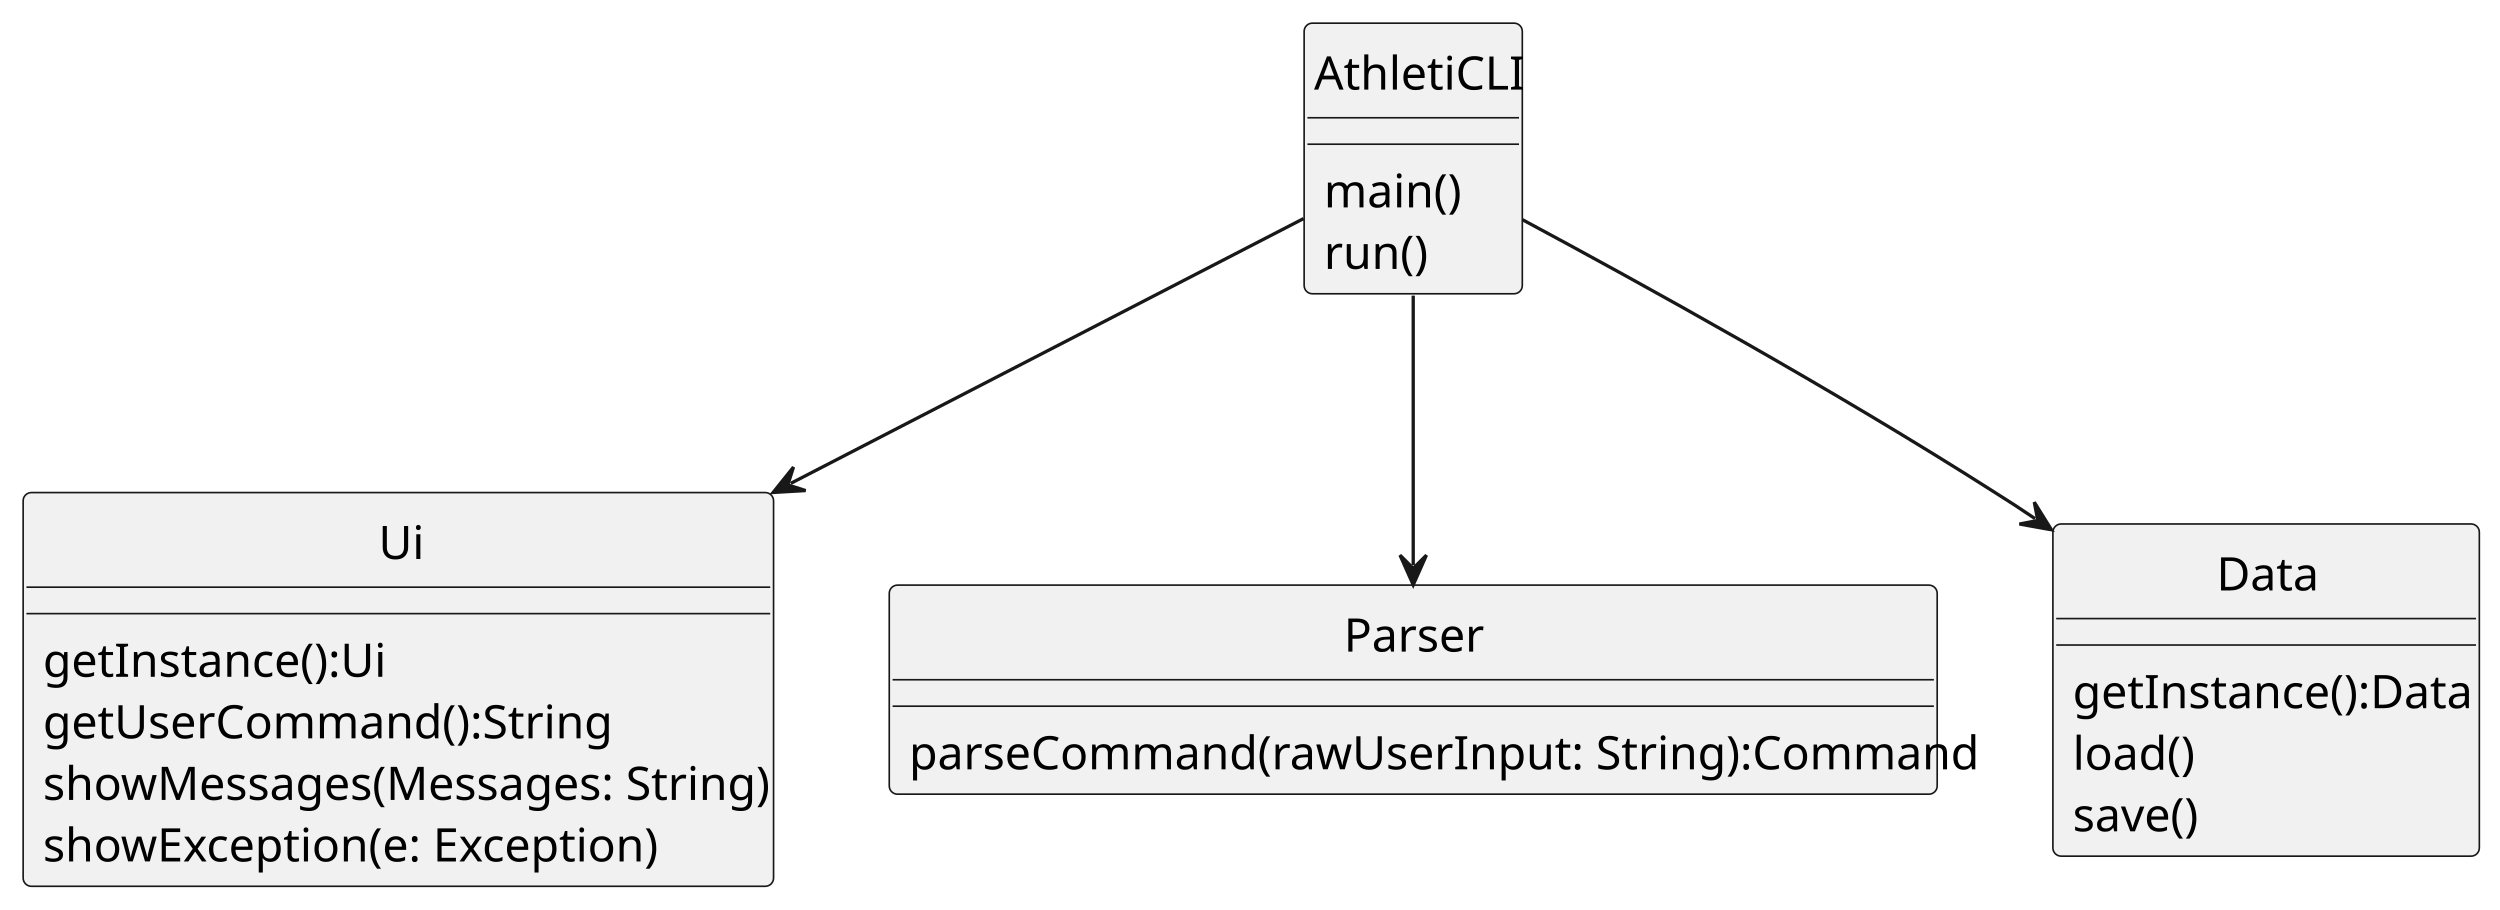
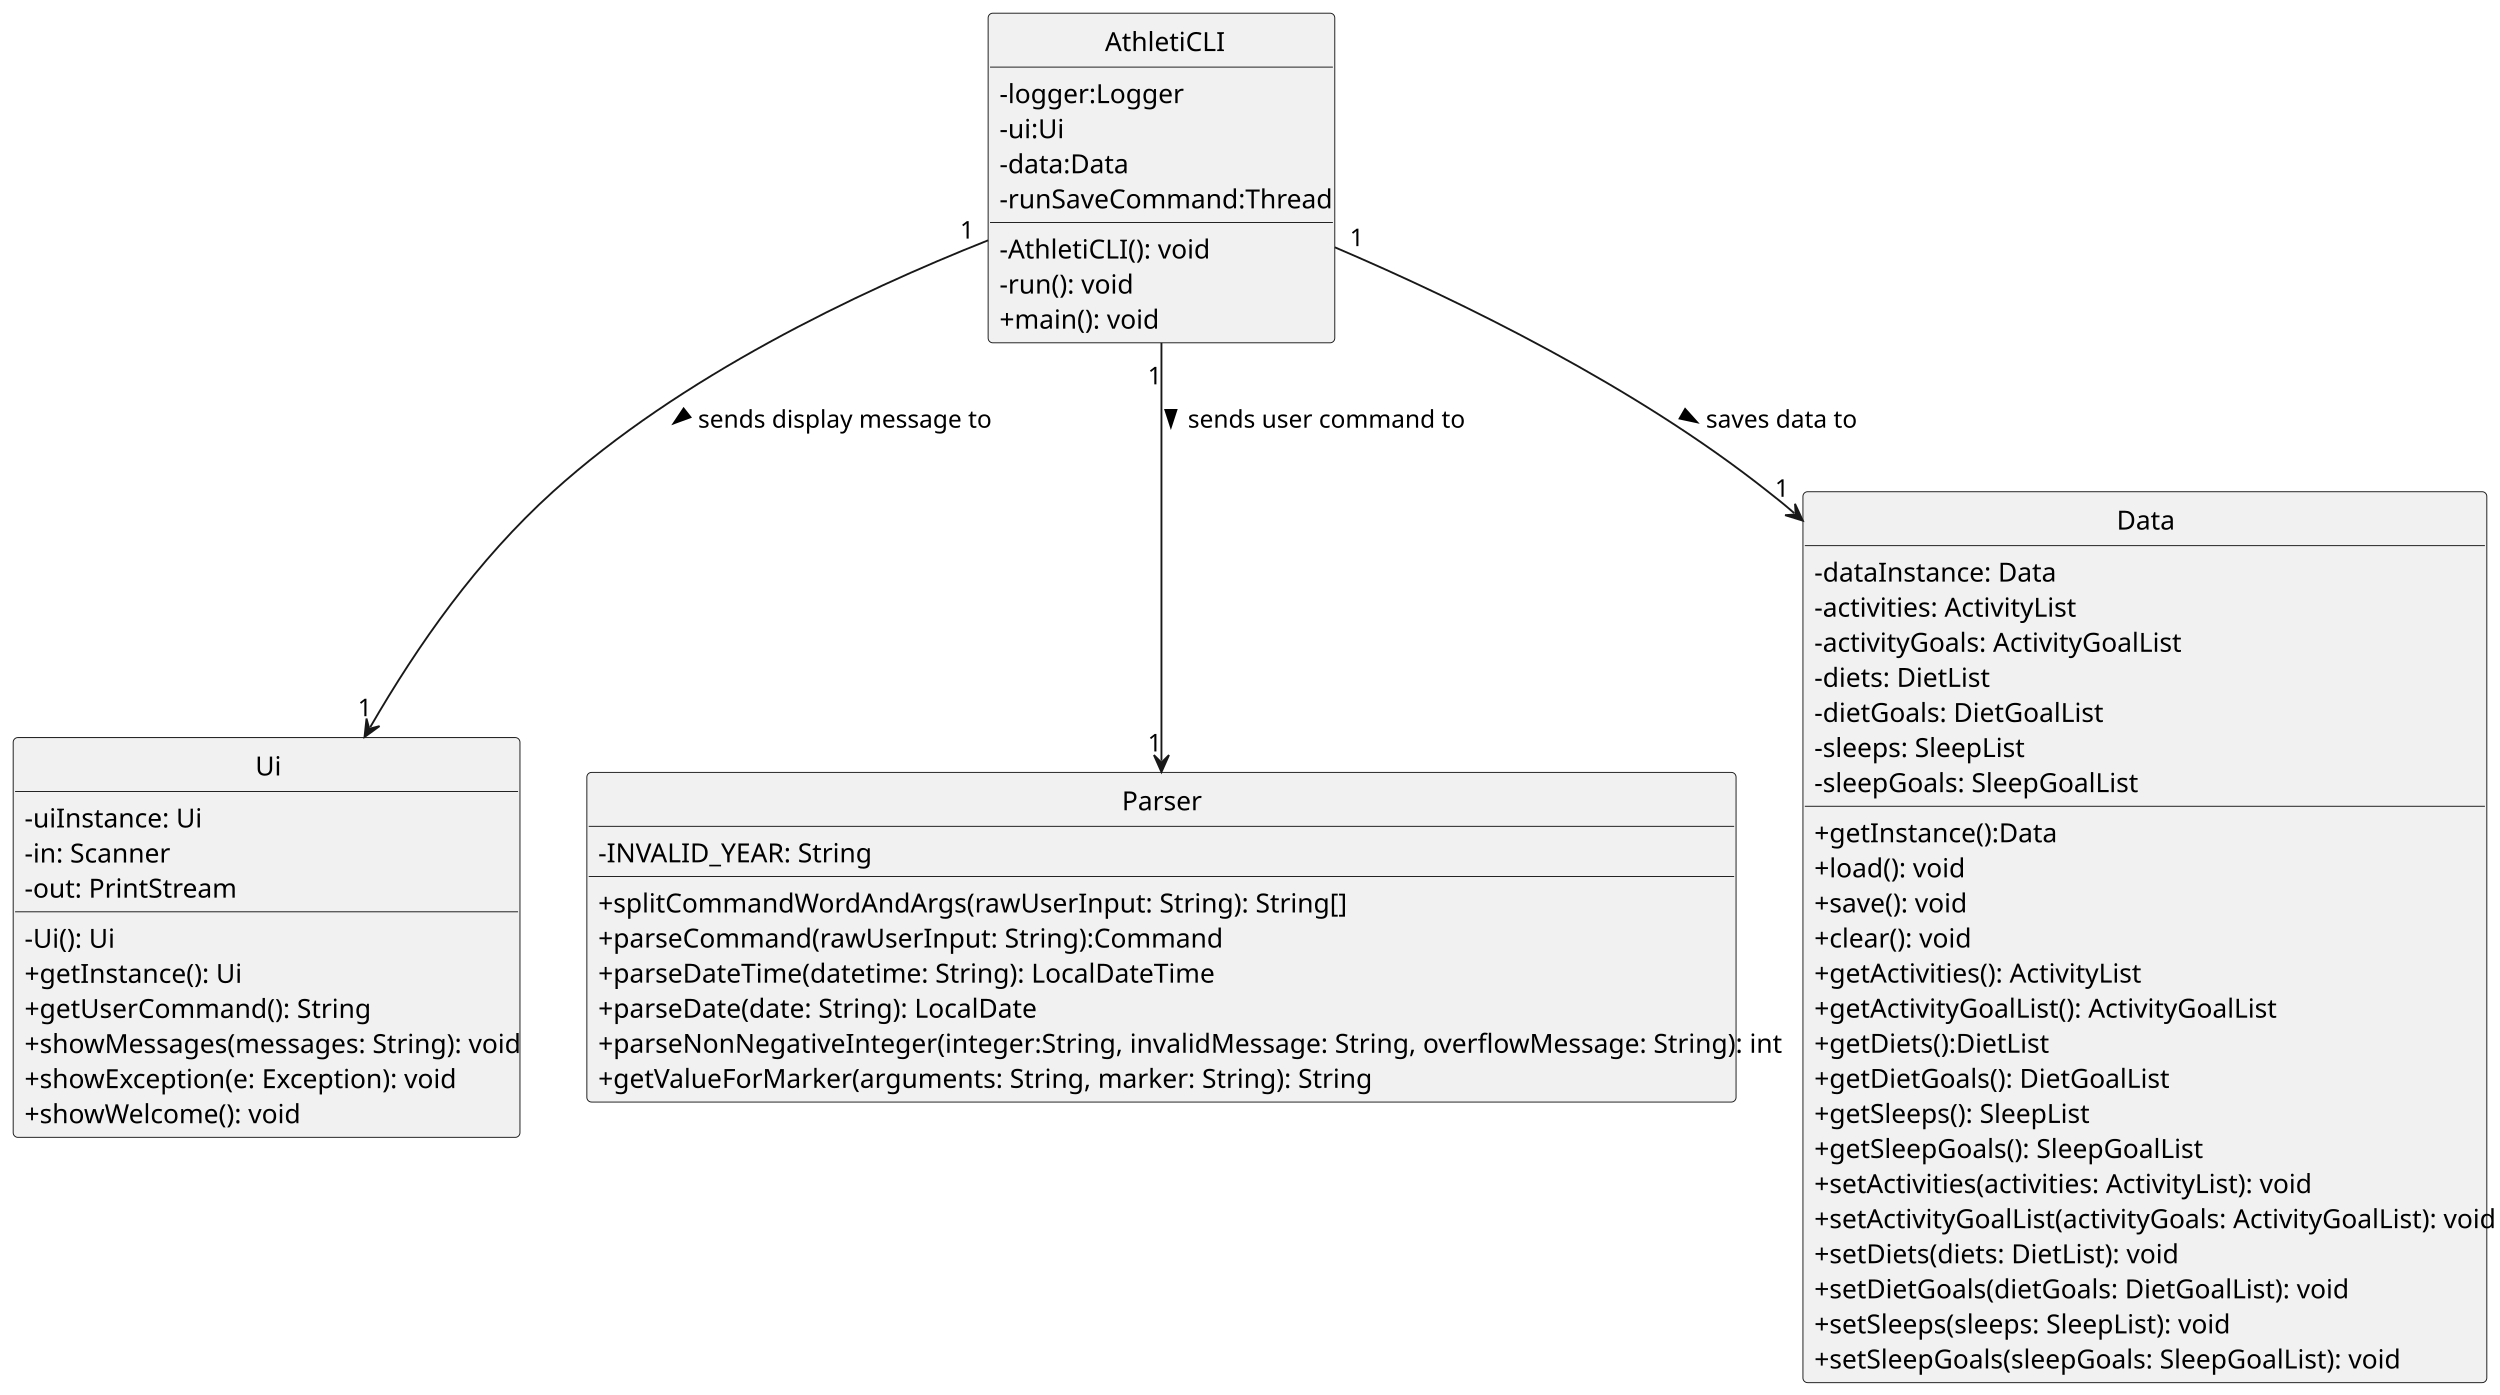
- <svg xmlns="http://www.w3.org/2000/svg" contentStyleType="text/css" height="220px" preserveAspectRatio="none" style="width:605px;height:220px;background:#FFFFFF;" version="1.1" viewBox="0 0 605 220" width="605.6px" zoomAndPan="magnify">
+ <svg xmlns="http://www.w3.org/2000/svg" contentStyleType="text/css" height="740px" preserveAspectRatio="none" style="width:1327px;height:740px;background:#FFFFFF;" version="1.1" viewBox="0 0 1327 740" width="1327px" zoomAndPan="magnify">
  <defs />
  <g>
    <g id="elem_AthletiCLI">
-       <rect codeLine="4" fill="#F1F1F1" height="65.491" id="AthletiCLI" rx="2" ry="2" style="stroke:#181818;stroke-width:0.4;" width="52.8" x="315.6" y="5.6" />
-       <text fill="#000000" font-family="sans-serif" font-size="11.2" lengthAdjust="spacing" textLength="48" x="318" y="21.686">AthletiCLI</text>
-       <line style="stroke:#181818;stroke-width:0.4;" x1="316.4" x2="367.6" y1="28.497" y2="28.497" />
-       <line style="stroke:#181818;stroke-width:0.4;" x1="316.4" x2="367.6" y1="34.897" y2="34.897" />
-       <text fill="#000000" font-family="sans-serif" font-size="11.2" lengthAdjust="spacing" textLength="32" x="320.4" y="50.183">main()</text>
-       <text fill="#000000" font-family="sans-serif" font-size="11.2" lengthAdjust="spacing" textLength="24.8" x="320.4" y="65.08">run()</text>
+       <rect codeLine="5" fill="#F1F1F1" height="174.969" id="AthletiCLI" rx="2.5" ry="2.5" style="stroke:#181818;stroke-width:0.5;" width="184" x="524.5" y="7" />
+       <text fill="#000000" font-family="sans-serif" font-size="14" lengthAdjust="spacing" textLength="60" x="586.5" y="27.107">AthletiCLI</text>
+       <line style="stroke:#181818;stroke-width:0.5;" x1="525.5" x2="707.5" y1="35.621" y2="35.621" />
+       <text fill="#000000" font-family="sans-serif" font-size="14" lengthAdjust="spacing" textLength="94" x="530.5" y="54.728">-logger:Logger</text>
+       <text fill="#000000" font-family="sans-serif" font-size="14" lengthAdjust="spacing" textLength="32" x="530.5" y="73.35">-ui:Ui</text>
+       <text fill="#000000" font-family="sans-serif" font-size="14" lengthAdjust="spacing" textLength="67" x="530.5" y="91.971">-data:Data</text>
+       <text fill="#000000" font-family="sans-serif" font-size="14" lengthAdjust="spacing" textLength="172" x="530.5" y="110.592">-runSaveCommand:Thread</text>
+       <line style="stroke:#181818;stroke-width:0.5;" x1="525.5" x2="707.5" y1="118.106" y2="118.106" />
+       <text fill="#000000" font-family="sans-serif" font-size="14" lengthAdjust="spacing" textLength="109" x="530.5" y="137.213">-AthletiCLI(): void</text>
+       <text fill="#000000" font-family="sans-serif" font-size="14" lengthAdjust="spacing" textLength="70" x="530.5" y="155.834">-run(): void</text>
+       <text fill="#000000" font-family="sans-serif" font-size="14" lengthAdjust="spacing" textLength="82" x="530.5" y="174.455">+main(): void</text>
    </g>
    <g id="elem_Ui">
-       <rect codeLine="9" fill="#F1F1F1" height="95.284" id="Ui" rx="2" ry="2" style="stroke:#181818;stroke-width:0.4;" width="181.6" x="5.6" y="119.2" />
-       <text fill="#000000" font-family="sans-serif" font-size="11.2" lengthAdjust="spacing" textLength="9.6" x="91.6" y="135.286">Ui</text>
-       <line style="stroke:#181818;stroke-width:0.4;" x1="6.4" x2="186.4" y1="142.097" y2="142.097" />
-       <line style="stroke:#181818;stroke-width:0.4;" x1="6.4" x2="186.4" y1="148.497" y2="148.497" />
-       <text fill="#000000" font-family="sans-serif" font-size="11.2" lengthAdjust="spacing" textLength="79.2" x="10.4" y="163.783">getInstance():Ui</text>
-       <text fill="#000000" font-family="sans-serif" font-size="11.2" lengthAdjust="spacing" textLength="131.2" x="10.4" y="178.68">getUserCommand():String</text>
-       <text fill="#000000" font-family="sans-serif" font-size="11.2" lengthAdjust="spacing" textLength="172" x="10.4" y="193.577">showMessages(Messages: String)</text>
-       <text fill="#000000" font-family="sans-serif" font-size="11.2" lengthAdjust="spacing" textLength="144" x="10.4" y="208.473">showException(e: Exception)</text>
+       <rect codeLine="15" fill="#F1F1F1" height="212.211" id="Ui" rx="2.5" ry="2.5" style="stroke:#181818;stroke-width:0.5;" width="269" x="7" y="391.5" />
+       <text fill="#000000" font-family="sans-serif" font-size="14" lengthAdjust="spacing" textLength="12" x="135.5" y="411.607">Ui</text>
+       <line style="stroke:#181818;stroke-width:0.5;" x1="8" x2="275" y1="420.121" y2="420.121" />
+       <text fill="#000000" font-family="sans-serif" font-size="14" lengthAdjust="spacing" textLength="89" x="13" y="439.228">-uiInstance: Ui</text>
+       <text fill="#000000" font-family="sans-serif" font-size="14" lengthAdjust="spacing" textLength="77" x="13" y="457.85">-in: Scanner</text>
+       <text fill="#000000" font-family="sans-serif" font-size="14" lengthAdjust="spacing" textLength="107" x="13" y="476.471">-out: PrintStream</text>
+       <line style="stroke:#181818;stroke-width:0.5;" x1="8" x2="275" y1="483.984" y2="483.984" />
+       <text fill="#000000" font-family="sans-serif" font-size="14" lengthAdjust="spacing" textLength="47" x="13" y="503.092">-Ui(): Ui</text>
+       <text fill="#000000" font-family="sans-serif" font-size="14" lengthAdjust="spacing" textLength="111" x="13" y="521.713">+getInstance(): Ui</text>
+       <text fill="#000000" font-family="sans-serif" font-size="14" lengthAdjust="spacing" textLength="176" x="13" y="540.334">+getUserCommand(): String</text>
+       <text fill="#000000" font-family="sans-serif" font-size="14" lengthAdjust="spacing" textLength="257" x="13" y="558.955">+showMessages(messages: String): void</text>
+       <text fill="#000000" font-family="sans-serif" font-size="14" lengthAdjust="spacing" textLength="222" x="13" y="577.576">+showException(e: Exception): void</text>
+       <text fill="#000000" font-family="sans-serif" font-size="14" lengthAdjust="spacing" textLength="142" x="13" y="596.197">+showWelcome(): void</text>
    </g>
    <g id="elem_Parser">
-       <rect codeLine="16" fill="#F1F1F1" height="50.594" id="Parser" rx="2" ry="2" style="stroke:#181818;stroke-width:0.4;" width="253.6" x="215.2" y="141.6" />
-       <text fill="#000000" font-family="sans-serif" font-size="11.2" lengthAdjust="spacing" textLength="33.6" x="325.2" y="157.686">Parser</text>
-       <line style="stroke:#181818;stroke-width:0.4;" x1="216" x2="468" y1="164.497" y2="164.497" />
-       <line style="stroke:#181818;stroke-width:0.4;" x1="216" x2="468" y1="170.897" y2="170.897" />
-       <text fill="#000000" font-family="sans-serif" font-size="11.2" lengthAdjust="spacing" textLength="244" x="220" y="186.183">parseCommand(rawUserInput: String):Command</text>
+       <rect codeLine="27" fill="#F1F1F1" height="174.969" id="Parser" rx="2.5" ry="2.5" style="stroke:#181818;stroke-width:0.5;" width="610" x="311.5" y="410" />
+       <text fill="#000000" font-family="sans-serif" font-size="14" lengthAdjust="spacing" textLength="42" x="595.5" y="430.107">Parser</text>
+       <line style="stroke:#181818;stroke-width:0.5;" x1="312.5" x2="920.5" y1="438.621" y2="438.621" />
+       <text fill="#000000" font-family="sans-serif" font-size="14" lengthAdjust="spacing" textLength="146" x="317.5" y="457.728">-INVALID_YEAR: String</text>
+       <line style="stroke:#181818;stroke-width:0.5;" x1="312.5" x2="920.5" y1="465.242" y2="465.242" />
+       <text fill="#000000" font-family="sans-serif" font-size="14" lengthAdjust="spacing" textLength="375" x="317.5" y="484.35">+splitCommandWordAndArgs(rawUserInput: String): String[]</text>
+       <text fill="#000000" font-family="sans-serif" font-size="14" lengthAdjust="spacing" textLength="313" x="317.5" y="502.971">+parseCommand(rawUserInput: String):Command</text>
+       <text fill="#000000" font-family="sans-serif" font-size="14" lengthAdjust="spacing" textLength="317" x="317.5" y="521.592">+parseDateTime(datetime: String): LocalDateTime</text>
+       <text fill="#000000" font-family="sans-serif" font-size="14" lengthAdjust="spacing" textLength="229" x="317.5" y="540.213">+parseDate(date: String): LocalDate</text>
+       <text fill="#000000" font-family="sans-serif" font-size="14" lengthAdjust="spacing" textLength="598" x="317.5" y="558.834">+parseNonNegativeInteger(integer:String, invalidMessage: String, overflowMessage: String): int</text>
+       <text fill="#000000" font-family="sans-serif" font-size="14" lengthAdjust="spacing" textLength="394" x="317.5" y="577.455">+getValueForMarker(arguments: String, marker: String): String</text>
    </g>
    <g id="elem_Data">
-       <rect codeLine="19" fill="#F1F1F1" height="80.388" id="Data" rx="2" ry="2" style="stroke:#181818;stroke-width:0.4;" width="103.2" x="496.8" y="126.8" />
-       <text fill="#000000" font-family="sans-serif" font-size="11.2" lengthAdjust="spacing" textLength="24" x="536.4" y="142.886">Data</text>
-       <line style="stroke:#181818;stroke-width:0.4;" x1="497.6" x2="599.2" y1="149.697" y2="149.697" />
-       <line style="stroke:#181818;stroke-width:0.4;" x1="497.6" x2="599.2" y1="156.097" y2="156.097" />
-       <text fill="#000000" font-family="sans-serif" font-size="11.2" lengthAdjust="spacing" textLength="93.6" x="501.6" y="171.383">getInstance():Data</text>
-       <text fill="#000000" font-family="sans-serif" font-size="11.2" lengthAdjust="spacing" textLength="29.6" x="501.6" y="186.28">load()</text>
-       <text fill="#000000" font-family="sans-serif" font-size="11.2" lengthAdjust="spacing" textLength="32" x="501.6" y="201.177">save()</text>
+       <rect codeLine="37" fill="#F1F1F1" height="472.906" id="Data" rx="2.5" ry="2.5" style="stroke:#181818;stroke-width:0.5;" width="363" x="957" y="261" />
+       <text fill="#000000" font-family="sans-serif" font-size="14" lengthAdjust="spacing" textLength="30" x="1123.5" y="281.107">Data</text>
+       <line style="stroke:#181818;stroke-width:0.5;" x1="958" x2="1319" y1="289.621" y2="289.621" />
+       <text fill="#000000" font-family="sans-serif" font-size="14" lengthAdjust="spacing" textLength="124" x="963" y="308.728">-dataInstance: Data</text>
+       <text fill="#000000" font-family="sans-serif" font-size="14" lengthAdjust="spacing" textLength="133" x="963" y="327.35">-activities: ActivityList</text>
+       <text fill="#000000" font-family="sans-serif" font-size="14" lengthAdjust="spacing" textLength="189" x="963" y="345.971">-activityGoals: ActivityGoalList</text>
+       <text fill="#000000" font-family="sans-serif" font-size="14" lengthAdjust="spacing" textLength="90" x="963" y="364.592">-diets: DietList</text>
+       <text fill="#000000" font-family="sans-serif" font-size="14" lengthAdjust="spacing" textLength="150" x="963" y="383.213">-dietGoals: DietGoalList</text>
+       <text fill="#000000" font-family="sans-serif" font-size="14" lengthAdjust="spacing" textLength="112" x="963" y="401.834">-sleeps: SleepList</text>
+       <text fill="#000000" font-family="sans-serif" font-size="14" lengthAdjust="spacing" textLength="172" x="963" y="420.455">-sleepGoals: SleepGoalList</text>
+       <line style="stroke:#181818;stroke-width:0.5;" x1="958" x2="1319" y1="427.969" y2="427.969" />
+       <text fill="#000000" font-family="sans-serif" font-size="14" lengthAdjust="spacing" textLength="125" x="963" y="447.076">+getInstance():Data</text>
+       <text fill="#000000" font-family="sans-serif" font-size="14" lengthAdjust="spacing" textLength="79" x="963" y="465.697">+load(): void</text>
+       <text fill="#000000" font-family="sans-serif" font-size="14" lengthAdjust="spacing" textLength="82" x="963" y="484.318">+save(): void</text>
+       <text fill="#000000" font-family="sans-serif" font-size="14" lengthAdjust="spacing" textLength="83" x="963" y="502.94">+clear(): void</text>
+       <text fill="#000000" font-family="sans-serif" font-size="14" lengthAdjust="spacing" textLength="167" x="963" y="521.561">+getActivities(): ActivityList</text>
+       <text fill="#000000" font-family="sans-serif" font-size="14" lengthAdjust="spacing" textLength="238" x="963" y="540.182">+getActivityGoalList(): ActivityGoalList</text>
+       <text fill="#000000" font-family="sans-serif" font-size="14" lengthAdjust="spacing" textLength="121" x="963" y="558.803">+getDiets():DietList</text>
+       <text fill="#000000" font-family="sans-serif" font-size="14" lengthAdjust="spacing" textLength="185" x="963" y="577.424">+getDietGoals(): DietGoalList</text>
+       <text fill="#000000" font-family="sans-serif" font-size="14" lengthAdjust="spacing" textLength="147" x="963" y="596.045">+getSleeps(): SleepList</text>
+       <text fill="#000000" font-family="sans-serif" font-size="14" lengthAdjust="spacing" textLength="207" x="963" y="614.666">+getSleepGoals(): SleepGoalList</text>
+       <text fill="#000000" font-family="sans-serif" font-size="14" lengthAdjust="spacing" textLength="254" x="963" y="633.287">+setActivities(activities: ActivityList): void</text>
+       <text fill="#000000" font-family="sans-serif" font-size="14" lengthAdjust="spacing" textLength="351" x="963" y="651.908">+setActivityGoalList(activityGoals: ActivityGoalList): void</text>
+       <text fill="#000000" font-family="sans-serif" font-size="14" lengthAdjust="spacing" textLength="188" x="963" y="670.529">+setDiets(diets: DietList): void</text>
+       <text fill="#000000" font-family="sans-serif" font-size="14" lengthAdjust="spacing" textLength="278" x="963" y="689.15">+setDietGoals(dietGoals: DietGoalList): void</text>
+       <text fill="#000000" font-family="sans-serif" font-size="14" lengthAdjust="spacing" textLength="221" x="963" y="707.771">+setSleeps(sleeps: SleepList): void</text>
+       <text fill="#000000" font-family="sans-serif" font-size="14" lengthAdjust="spacing" textLength="311" x="963" y="726.393">+setSleepGoals(sleepGoals: SleepGoalList): void</text>
    </g>
    <g id="link_AthletiCLI_Ui">
-       <path codeLine="27" d="M315.48,52.888 C284.848,68.704 237.049,93.39 191.361,116.974 " fill="none" id="AthletiCLI-to-Ui" style="stroke:#181818;stroke-width:0.8;" />
-       <polygon fill="#181818" points="187.096,119.176,194.962,118.717,190.65,117.341,192.026,113.03,187.096,119.176" style="stroke:#181818;stroke-width:0.8;" />
+       <path codeLine="66" d="M524.47,127.57 C455.22,155.05 361.01,199.91 293.5,261 C253.18,297.49 222.108,341.808 196.498,386.009 " fill="none" id="AthletiCLI-to-Ui" style="stroke:#181818;stroke-width:1.0;" />
+       <polygon fill="#181818" points="193.49,391.2,201.463,385.418,195.997,386.874,194.541,381.407,193.49,391.2" style="stroke:#181818;stroke-width:1.0;" />
+       <polygon fill="#000000" points="357.573,224.74,366.496,221.45,362.858,216.833,357.573,224.74" style="stroke:#000000;stroke-width:1.0;" />
+       <text fill="#000000" font-family="sans-serif" font-size="13" lengthAdjust="spacing" textLength="152" x="370.5" y="227.028">sends display message to</text>
+       <text fill="#000000" font-family="sans-serif" font-size="13" lengthAdjust="spacing" textLength="7" x="509.559" y="126.646">1</text>
+       <text fill="#000000" font-family="sans-serif" font-size="13" lengthAdjust="spacing" textLength="7" x="189.899" y="380.159">1</text>
    </g>
    <g id="link_AthletiCLI_Parser">
-       <path codeLine="28" d="M342,71.528 C342,93.32 342,116.816 342,136.744 " fill="none" id="AthletiCLI-to-Parser" style="stroke:#181818;stroke-width:0.8;" />
-       <polygon fill="#181818" points="342,141.544,345.2,134.344,342,137.544,338.8,134.344,342,141.544" style="stroke:#181818;stroke-width:0.8;" />
+       <path codeLine="67" d="M616.5,182.02 C616.5,249.36 616.5,336.4 616.5,403.79 " fill="none" id="AthletiCLI-to-Parser" style="stroke:#181818;stroke-width:1.0;" />
+       <polygon fill="#181818" points="616.5,409.79,620.5,400.79,616.5,404.79,612.5,400.79,616.5,409.79" style="stroke:#181818;stroke-width:1.0;" />
+       <polygon fill="#000000" points="621.5,226.645,624.439,217.6,618.561,217.6,621.5,226.645" style="stroke:#000000;stroke-width:1.0;" />
+       <text fill="#000000" font-family="sans-serif" font-size="13" lengthAdjust="spacing" textLength="140" x="630.5" y="227.028">sends user command to</text>
+       <text fill="#000000" font-family="sans-serif" font-size="13" lengthAdjust="spacing" textLength="7" x="609.21" y="204.013">1</text>
+       <text fill="#000000" font-family="sans-serif" font-size="13" lengthAdjust="spacing" textLength="7" x="609.21" y="398.864">1</text>
    </g>
    <g id="link_AthletiCLI_Data">
-       <path codeLine="29" d="M368.424,53.16 C397.08,68.536 443.936,94.392 482.8,119.2 C487.28,122.064 487.908,122.409 492.484,125.513 " fill="none" id="AthletiCLI-to-Data" style="stroke:#181818;stroke-width:0.8;" />
-       <polygon fill="#181818" points="496.456,128.208,492.294,121.518,493.146,125.963,488.701,126.814,496.456,128.208" style="stroke:#181818;stroke-width:0.8;" />
+       <path codeLine="68" d="M708.53,131.27 C776.19,160.2 868.21,205.23 938.5,261 C944.7,265.92 946.331,267.103 952.411,272.413 " fill="none" id="AthletiCLI-to-Data" style="stroke:#181818;stroke-width:1.0;" />
+       <polygon fill="#181818" points="956.93,276.36,952.783,267.427,953.164,273.071,947.52,273.452,956.93,276.36" style="stroke:#181818;stroke-width:1.0;" />
+       <polygon fill="#000000" points="900.827,224.15,894.471,217.076,891.527,222.163,900.827,224.15" style="stroke:#000000;stroke-width:1.0;" />
+       <text fill="#000000" font-family="sans-serif" font-size="13" lengthAdjust="spacing" textLength="77" x="905.5" y="227.028">saves data to</text>
+       <text fill="#000000" font-family="sans-serif" font-size="13" lengthAdjust="spacing" textLength="7" x="716.441" y="130.653">1</text>
+       <text fill="#000000" font-family="sans-serif" font-size="13" lengthAdjust="spacing" textLength="7" x="942.122" y="263.709">1</text>
    </g>
  </g>
</svg>
